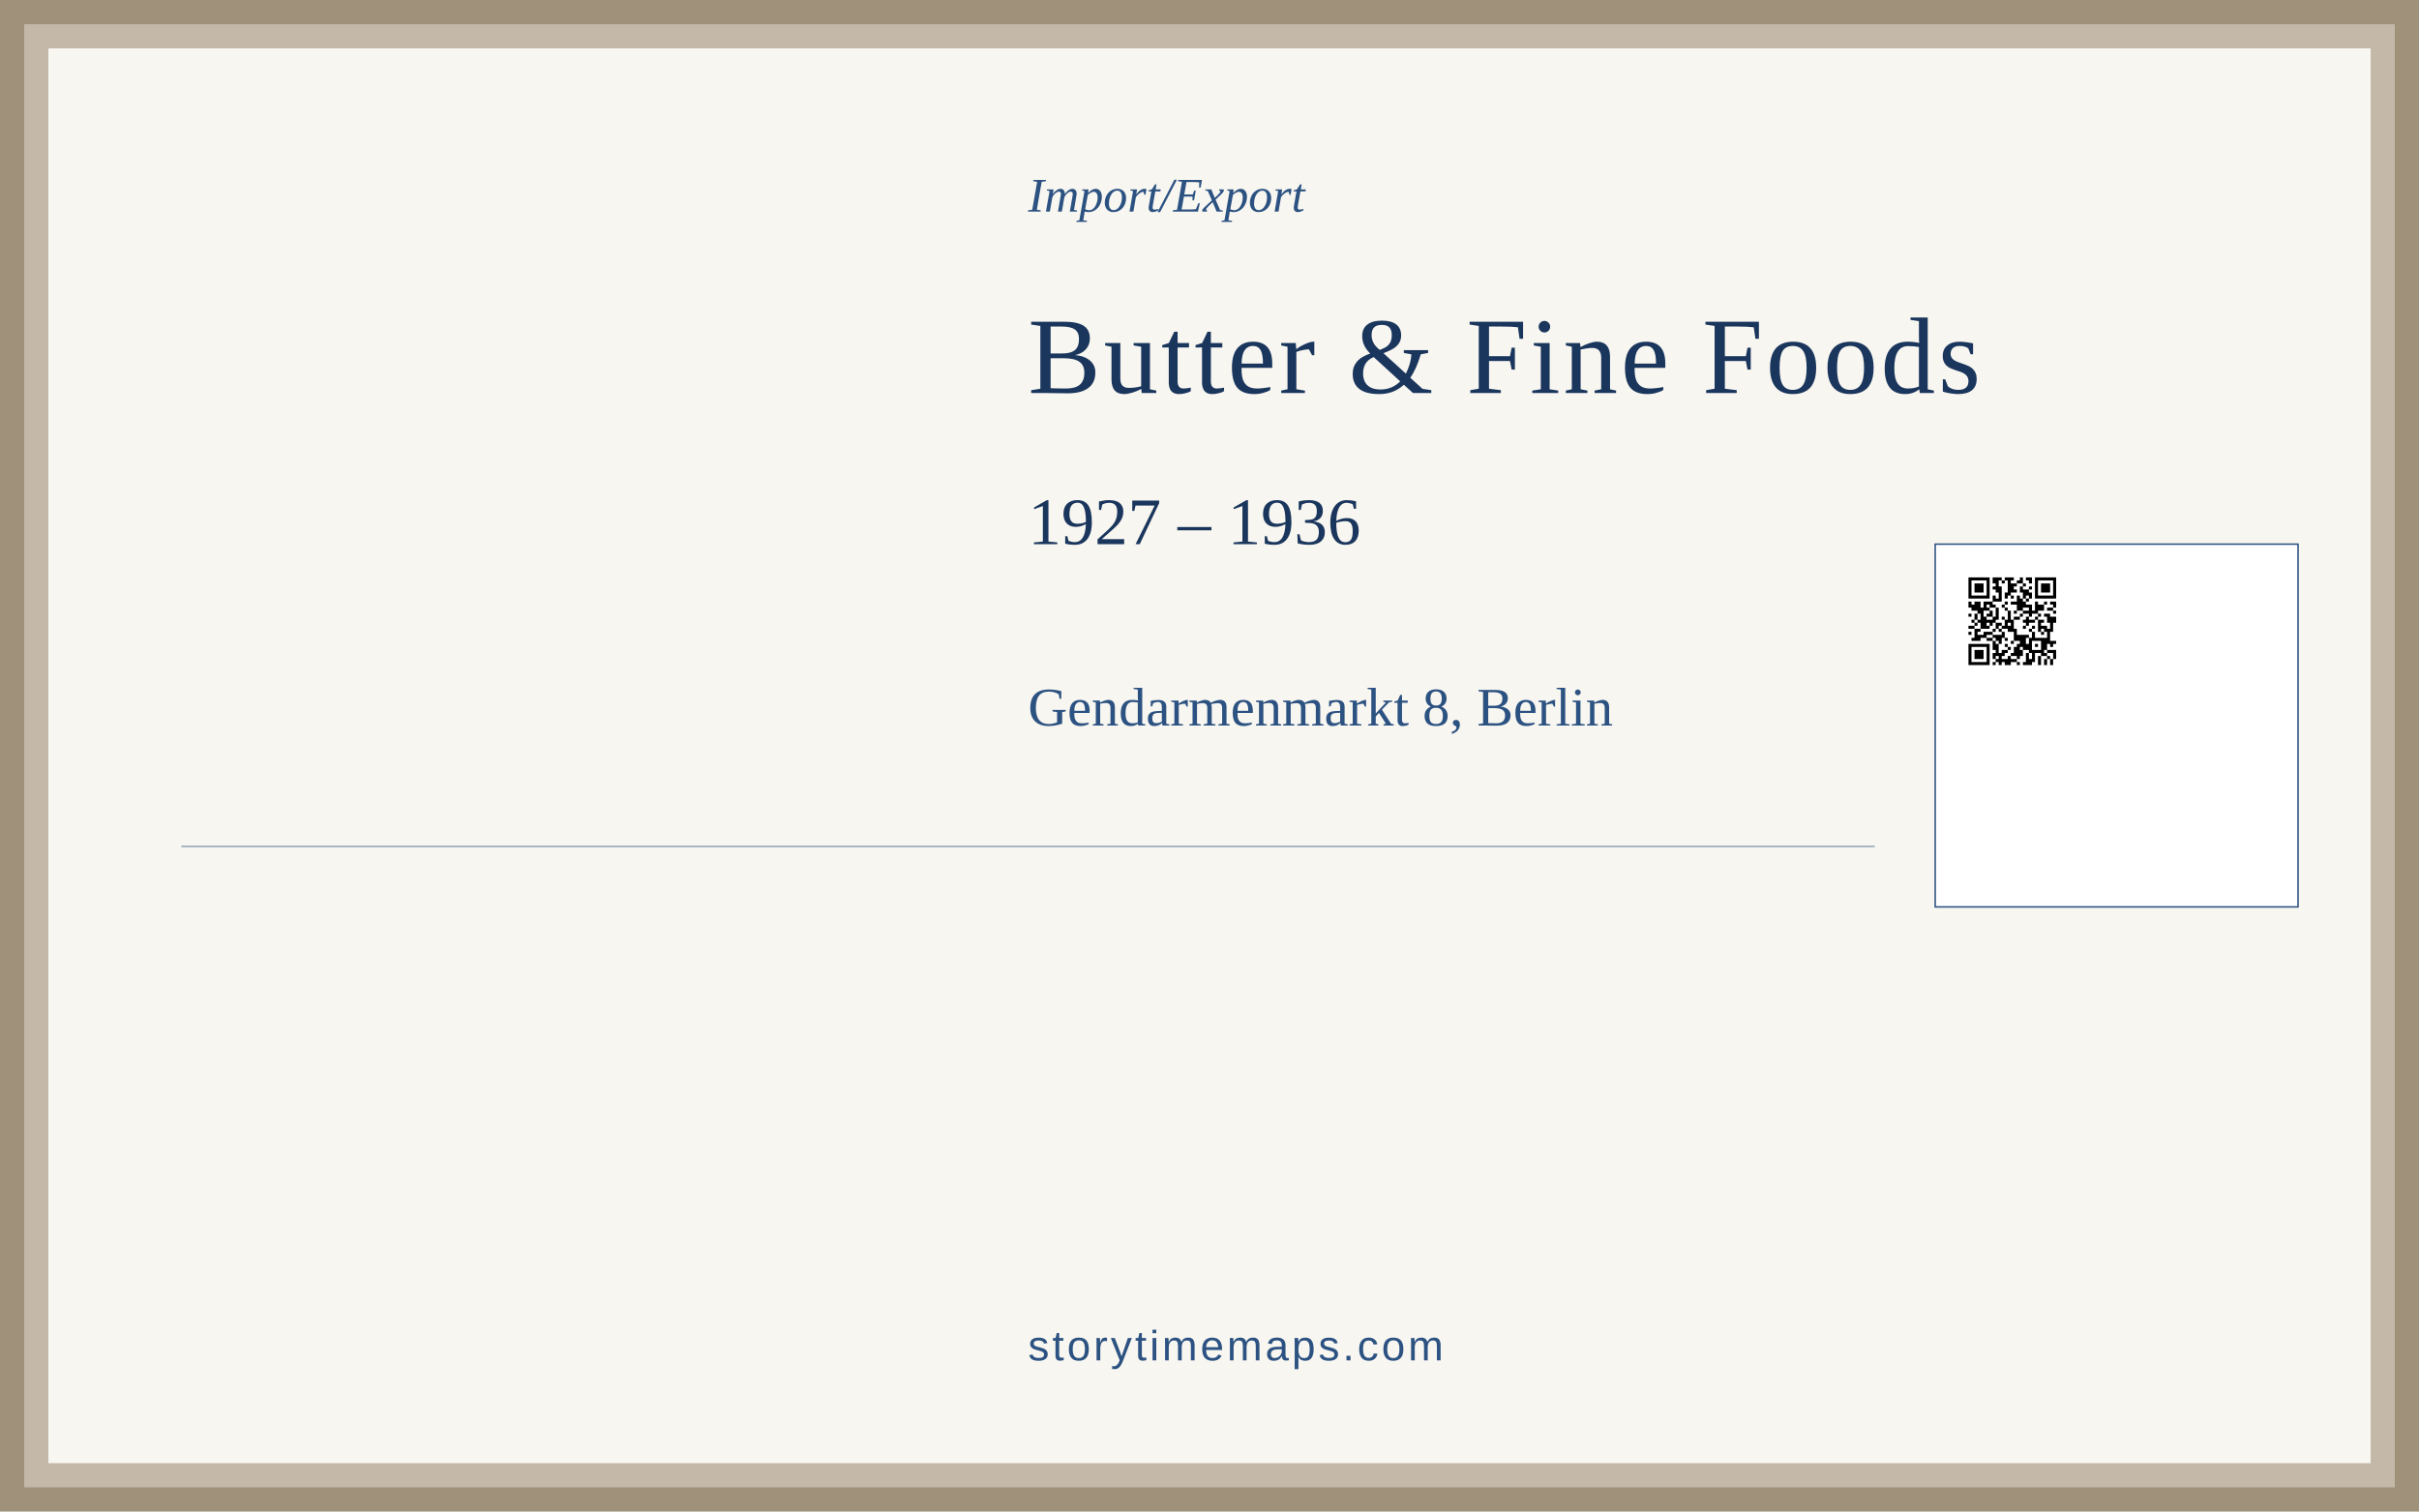
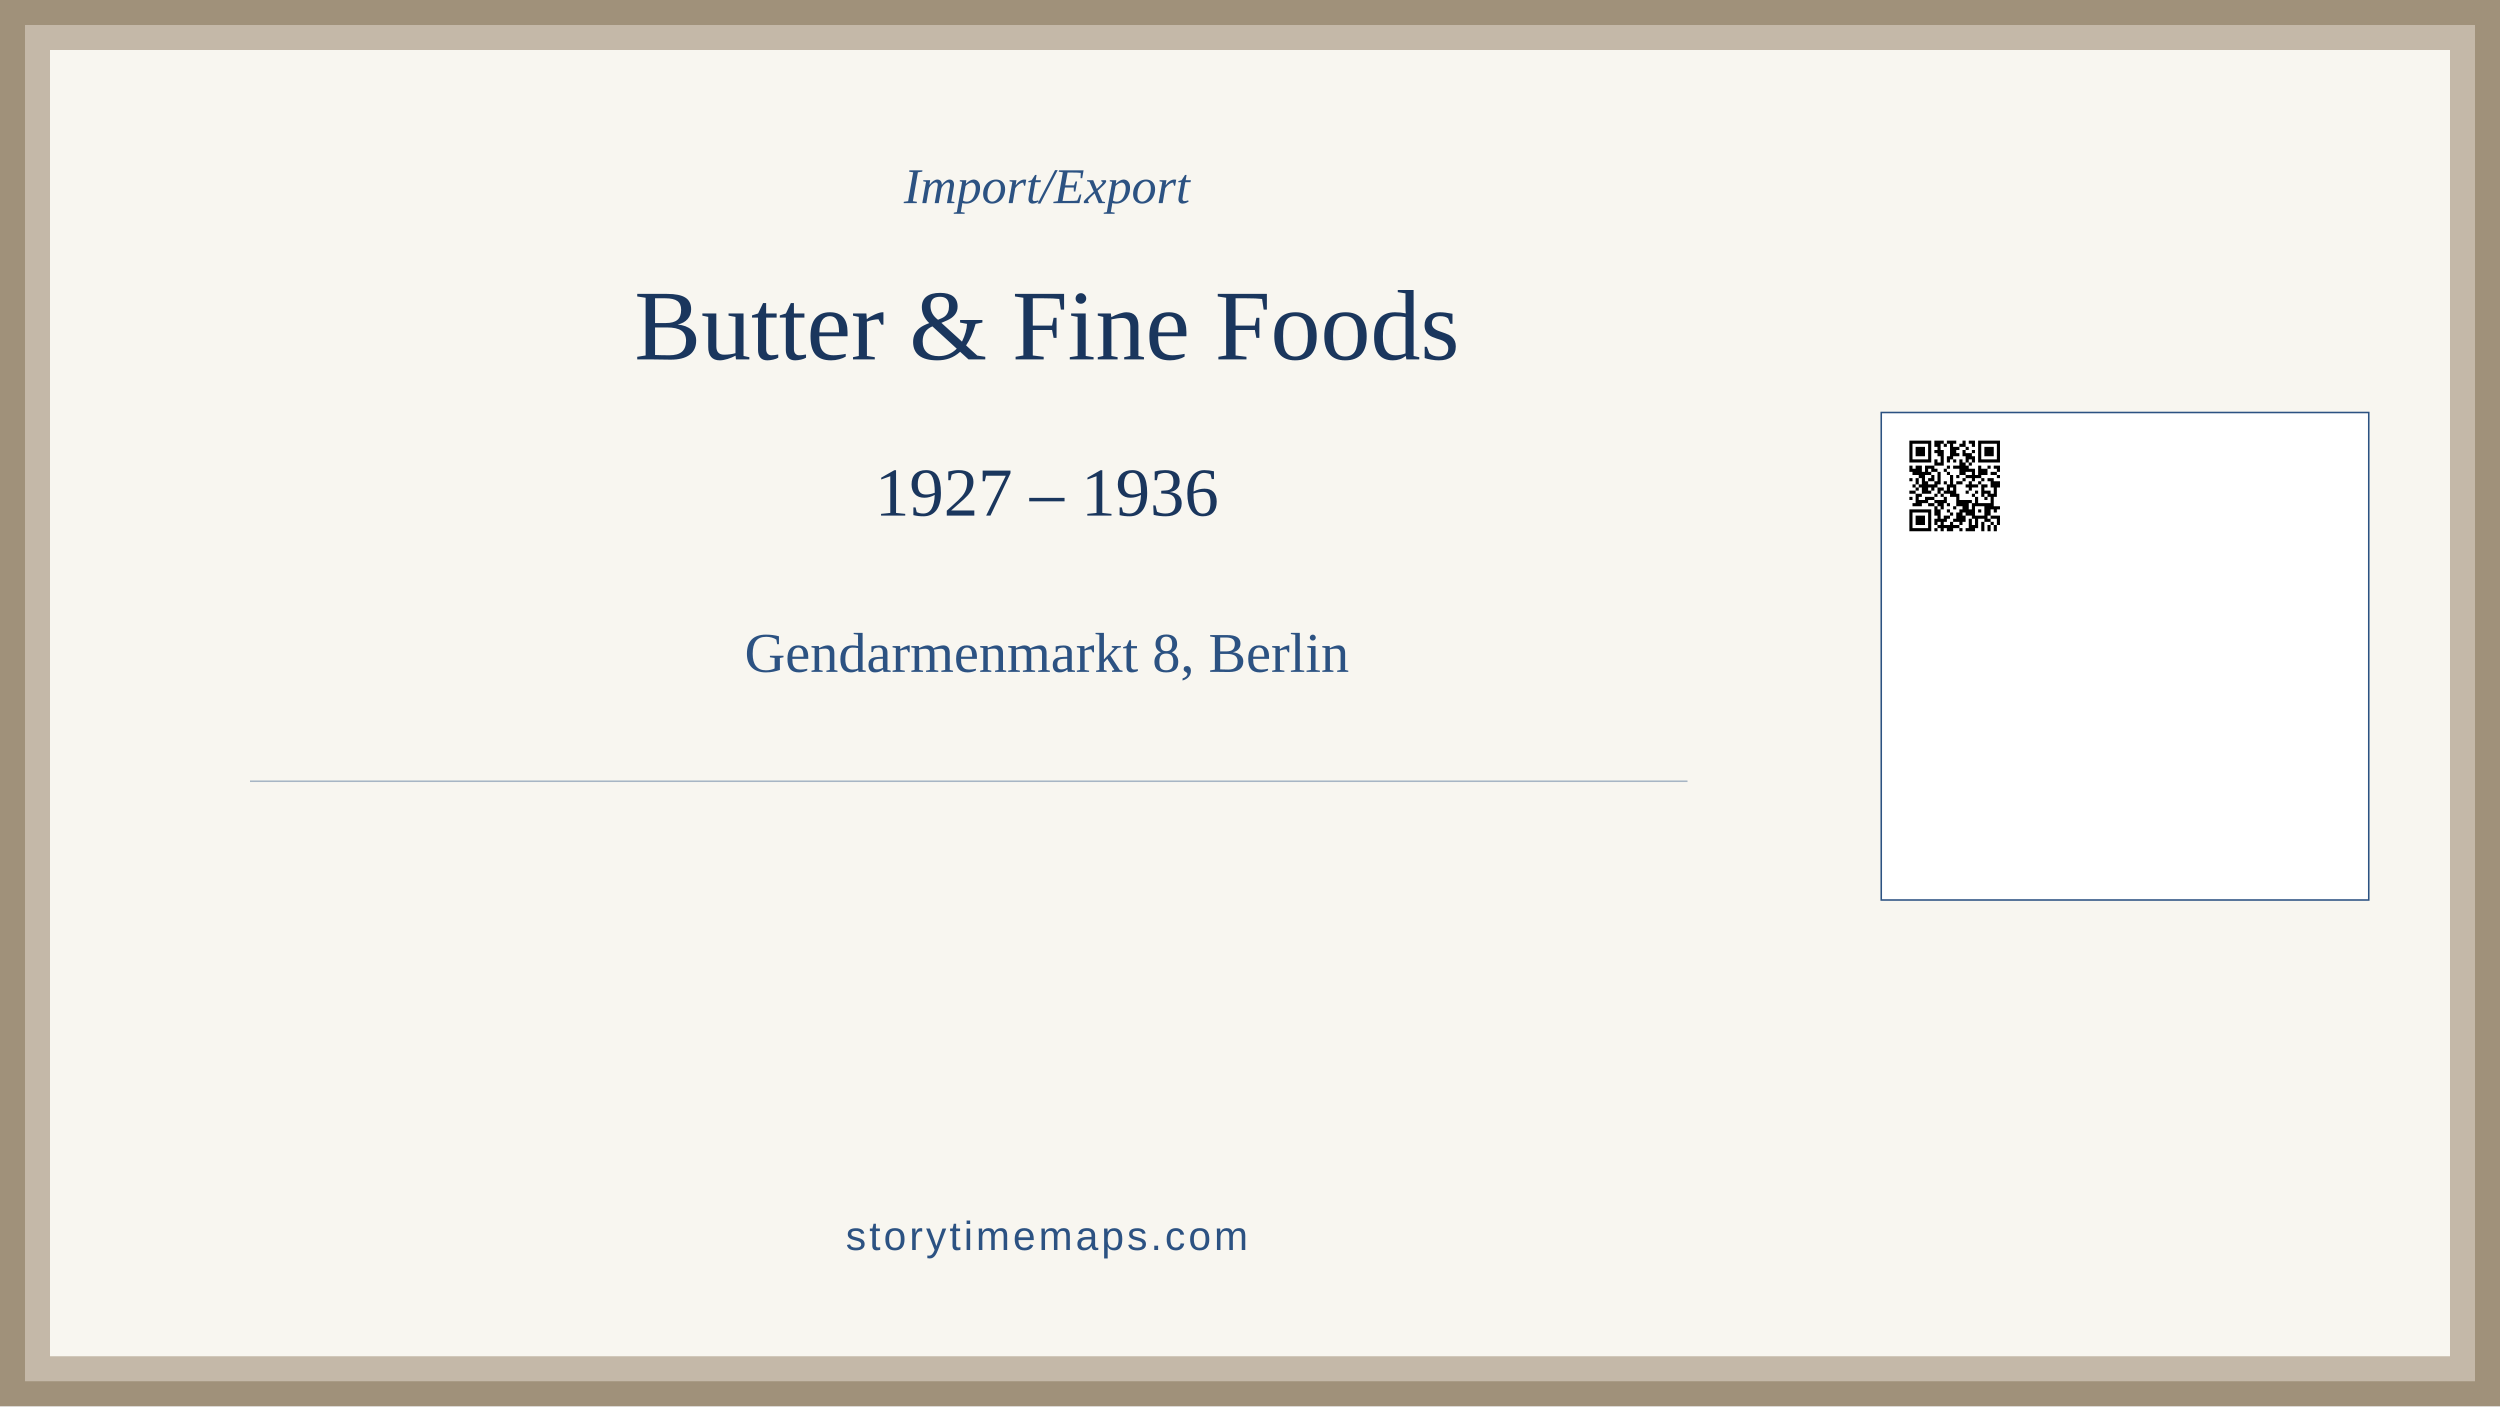
- <svg xmlns="http://www.w3.org/2000/svg" viewBox="0 0 800 500" width="800" height="500">
+ <svg xmlns="http://www.w3.org/2000/svg" viewBox="0 0 800 450" width="800" height="450">
  <defs>
    <style>
      .title { font-family: Georgia, 'Times New Roman', serif; font-weight: normal; }
      .text { font-family: Georgia, 'Times New Roman', serif; }
      .url { font-family: 'Helvetica Neue', Arial, sans-serif; }
    </style>
  </defs>
-   <rect width="800" height="500" fill="#a0917a" />
-   <rect x="8" y="8" width="784" height="484" fill="#c4b8a8" />
-   <rect x="16" y="16" width="768" height="468" fill="#f8f6f0" />
-   <text x="340" y="70" class="text" font-size="16" fill="#2c5282" font-style="italic">
+   <rect width="800" height="450" fill="#a0917a" />
+   <rect x="8" y="8" width="784" height="434" fill="#c4b8a8" />
+   <rect x="16" y="16" width="768" height="418" fill="#f8f6f0" />
+   <text x="335" y="65" text-anchor="middle" class="text" font-size="16" fill="#2c5282" font-style="italic">
    Import/Export
  </text>
-   <text x="340" y="130" class="title" font-size="36" fill="#1a365d" font-weight="600" letter-spacing="1">
+   <text x="335" y="115" text-anchor="middle" class="title" font-size="32" fill="#1a365d" font-weight="600">
    Butter &amp; Fine Foods
  </text>
-   <text x="340" y="180" class="text" font-size="22" fill="#1a365d">
+   <text x="335" y="165" text-anchor="middle" class="text" font-size="22" fill="#1a365d">
    1927 – 1936
  </text>
-   <text x="340" y="240" class="text" font-size="18" fill="#2c5282">
+   <text x="335" y="215" text-anchor="middle" class="text" font-size="18" fill="#2c5282">
    Gendarmenmarkt 8, Berlin
  </text>
-   <line x1="60" y1="280" x2="620" y2="280" stroke="#2c5282" stroke-width="0.5" opacity="0.5" />
-   <text x="340" y="450" class="url" font-size="14" fill="#2c5282" letter-spacing="1">
+   <line x1="80" y1="250" x2="540" y2="250" stroke="#2c5282" stroke-width="0.5" opacity="0.4" />
+   <text x="335" y="400" text-anchor="middle" class="url" font-size="13" fill="#2c5282" letter-spacing="1">
    storytimemaps.com
  </text>
-   <g transform="translate(650, 190)">
-     <rect x="-10" y="-10" width="120" height="120" fill="#ffffff" stroke="#2c5282" stroke-width="0.5" />
+   <g transform="translate(610, 140)">
+     <rect x="-8" y="-8" width="156" height="156" fill="#ffffff" stroke="#2c5282" stroke-width="0.5" />
    <g transform="translate(0, 0)">
      <path fill="#ffffff" d="M0 0h31v31H0z" />
      <path stroke="#000000" d="M1 1.5h7m1 0h3m1 0h3m2 0h1m1 0h2m1 0h7M1 2.5h1m5 0h1m1 0h2m1 0h1m1 0h1m2 0h2m2 0h1m1 0h1m5 0h1M1 3.5h1m1 0h3m1 0h1m2 0h1m3 0h3m2 0h1m3 0h1m1 0h3m1 0h1M1 4.5h1m1 0h3m1 0h1m1 0h3m2 0h2m2 0h1m2 0h1m1 0h1m1 0h3m1 0h1M1 5.5h1m1 0h3m1 0h1m2 0h2m2 0h3m1 0h3m2 0h1m1 0h3m1 0h1M1 6.5h1m5 0h1m3 0h1m1 0h2m4 0h3m1 0h1m5 0h1M1 7.5h7m1 0h1m1 0h1m1 0h1m1 0h1m1 0h1m1 0h1m1 0h1m1 0h7M9 8.5h3m5 0h2m1 0h1M1 9.5h1m1 0h2m1 0h3m4 0h1m1 0h5m3 0h1m2 0h1m1 0h2M1 10.5h4m1 0h1m1 0h2m2 0h1m4 0h5m1 0h3m3 0h1M2 11.5h6m2 0h1m2 0h1m3 0h2m2 0h1m1 0h3m1 0h2M4 12.5h2m2 0h1m1 0h1m3 0h1m1 0h1m2 0h5m5 0h1M1 13.5h1m1 0h1m1 0h1m1 0h2m1 0h1m3 0h1m3 0h1m2 0h1m2 0h1m1 0h2M3 14.5h1m1 0h2m2 0h2m1 0h1m1 0h1m1 0h2m2 0h1m2 0h1m3 0h3M2 15.5h1m1 0h6m3 0h3m3 0h4m1 0h2m1 0h3M3 16.5h1m1 0h2m1 0h1m1 0h2m1 0h1m1 0h1m4 0h1m3 0h1m3 0h1M1 17.5h2m2 0h3m2 0h1m1 0h4m3 0h1m2 0h1m1 0h3m1 0h1M3 18.5h2m4 0h1m1 0h1m2 0h3m4 0h1m2 0h1m1 0h3M1 19.5h1m1 0h1m2 0h3m3 0h1m3 0h1m5 0h1m2 0h1m1 0h1M3 20.5h4m2 0h4m3 0h5m1 0h1m4 0h1M2 21.5h3m2 0h2m1 0h2m1 0h1m2 0h4m1 0h7M9 22.5h1m1 0h1m3 0h1m2 0h2m1 0h1m3 0h5M1 23.5h7m1 0h2m2 0h1m3 0h5m1 0h1m1 0h2m1 0h1M1 24.5h1m5 0h1m1 0h2m3 0h1m1 0h2m1 0h3m3 0h2M1 25.5h1m1 0h3m1 0h1m2 0h1m1 0h2m2 0h3m2 0h5m1 0h3M1 26.5h1m1 0h3m1 0h1m1 0h4m2 0h4m1 0h1m1 0h1m2 0h2m2 0h1M1 27.5h1m1 0h3m1 0h1m1 0h1m1 0h1m2 0h1m2 0h1m2 0h1m1 0h1m1 0h1m2 0h1m1 0h1M1 28.5h1m5 0h1m2 0h7m3 0h3m1 0h1m1 0h1m1 0h1M1 29.5h7m1 0h1m1 0h1m1 0h2m2 0h1m1 0h3m2 0h1m1 0h1m1 0h1" />
    </g>
  </g>
</svg>
